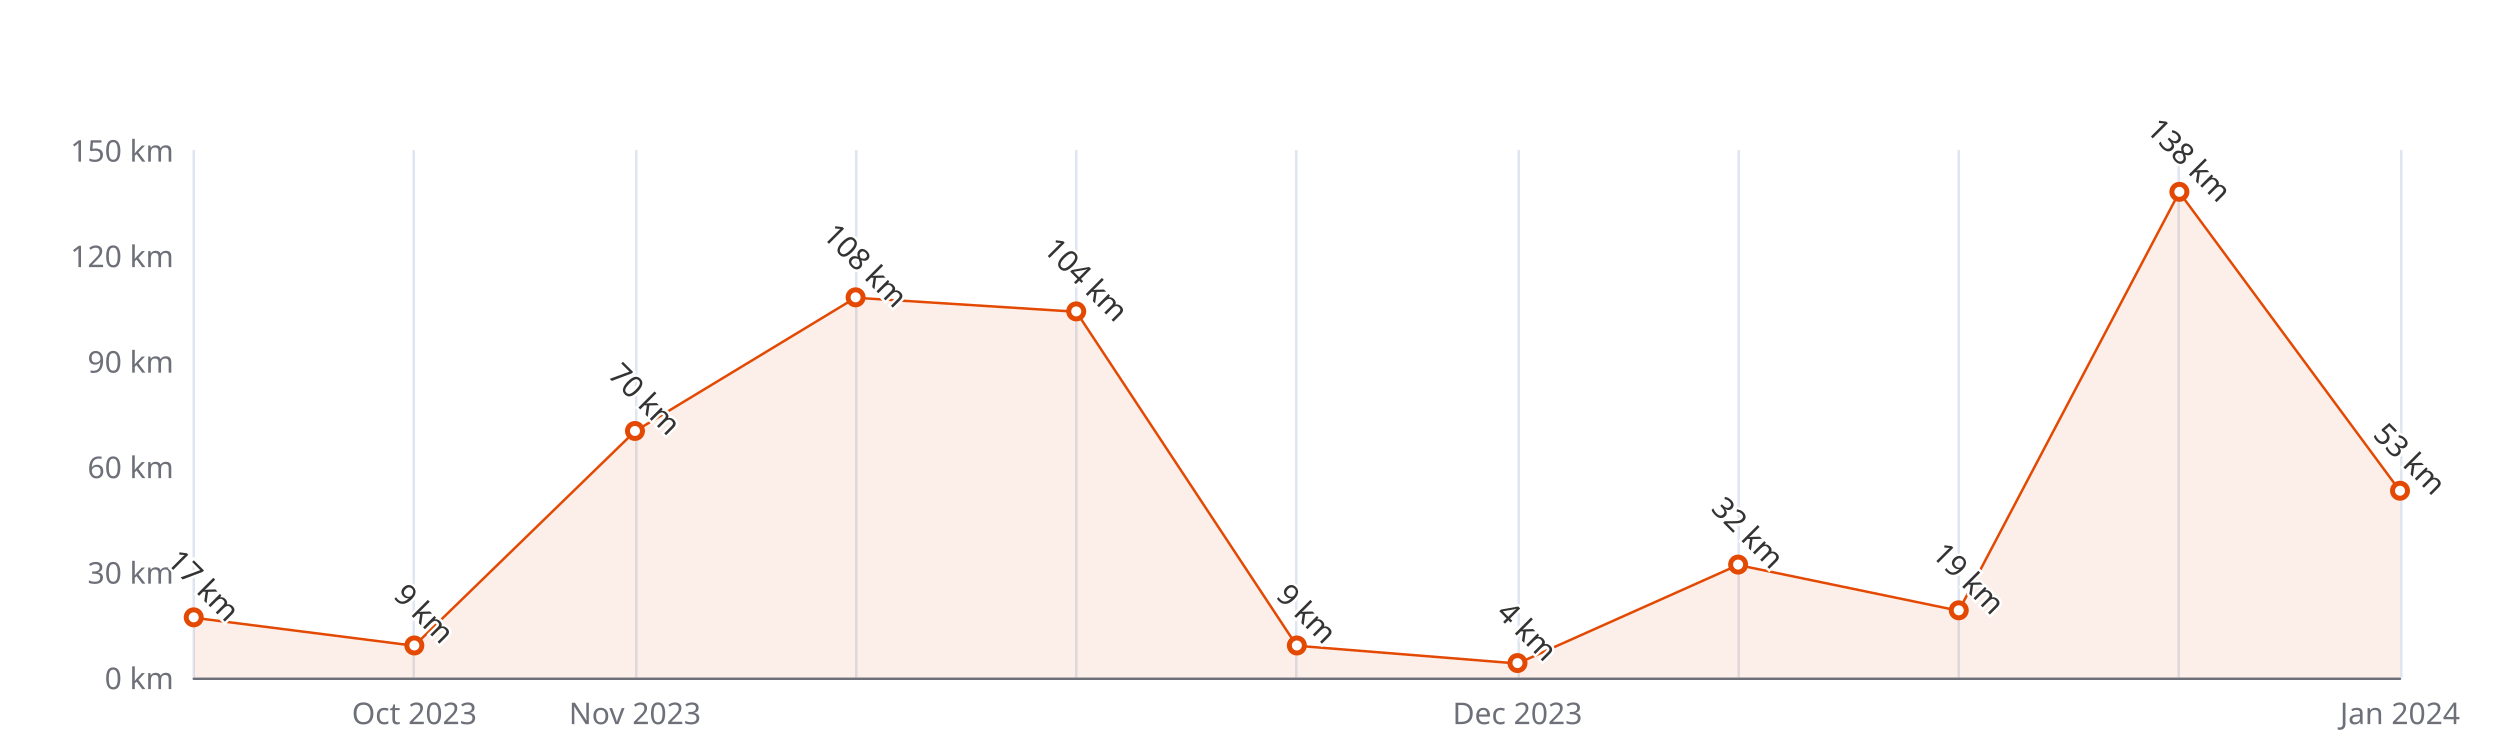
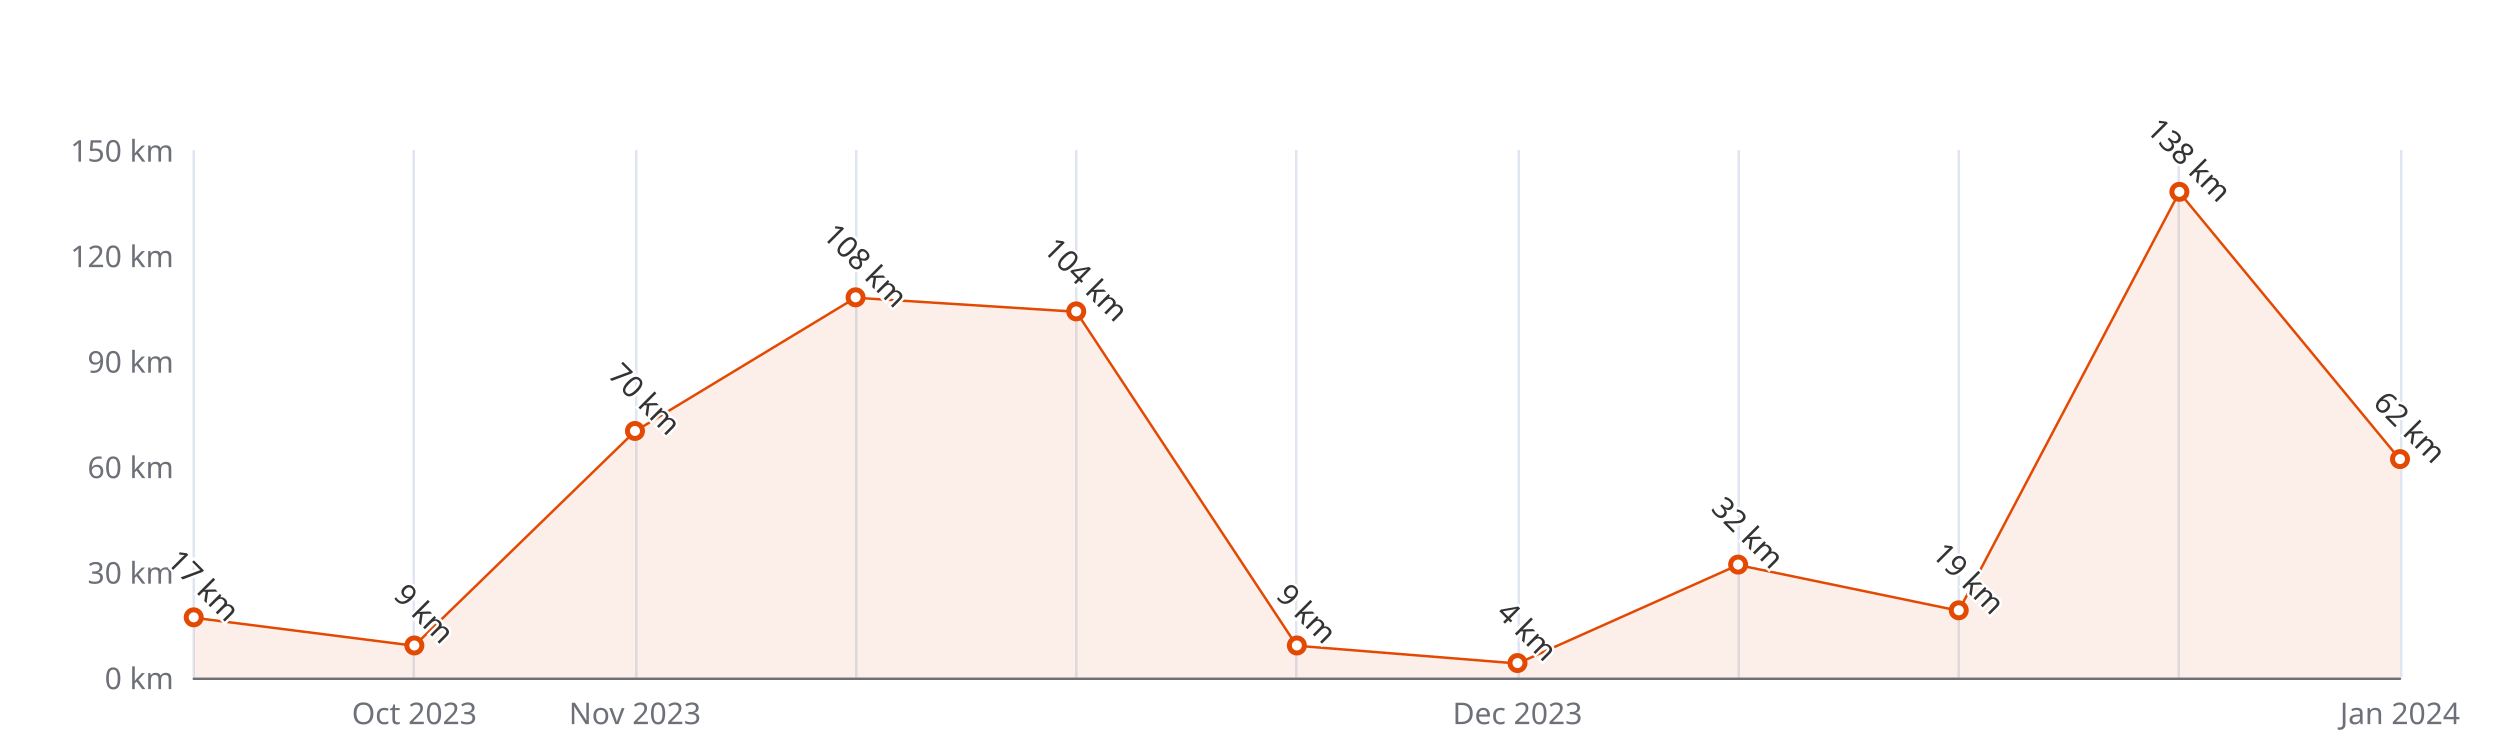
<svg xmlns="http://www.w3.org/2000/svg" width="1000" height="300" version="1.1" baseProfile="full" viewBox="0 0 1000 300">
  <rect width="1000" height="300" x="0" y="0" id="0" fill="#ffffff" />
  <path d="M77.5 60L77.5 271" fill="none" stroke="#E0E6F1" />
  <path d="M165.5 60L165.5 271" fill="none" stroke="#E0E6F1" />
  <path d="M254.5 60L254.5 271" fill="none" stroke="#E0E6F1" />
  <path d="M342.5 60L342.5 271" fill="none" stroke="#E0E6F1" />
  <path d="M430.5 60L430.5 271" fill="none" stroke="#E0E6F1" />
  <path d="M518.5 60L518.5 271" fill="none" stroke="#E0E6F1" />
  <path d="M607.5 60L607.5 271" fill="none" stroke="#E0E6F1" />
  <path d="M695.5 60L695.5 271" fill="none" stroke="#E0E6F1" />
  <path d="M783.5 60L783.5 271" fill="none" stroke="#E0E6F1" />
  <path d="M871.5 60L871.5 271" fill="none" stroke="#E0E6F1" />
  <path d="M960.5 60L960.5 271" fill="none" stroke="#E0E6F1" />
  <path d="M77.5 271.5L960 271.5" fill="none" stroke="#6E7079" stroke-linecap="round" />
  <text dominant-baseline="central" text-anchor="end" style="font-size:12px;font-family:sans-serif;" xml:space="preserve" transform="translate(69.48 271)" fill="#6E7079">0 km</text>
  <text dominant-baseline="central" text-anchor="end" style="font-size:12px;font-family:sans-serif;" xml:space="preserve" transform="translate(69.48 228.8)" fill="#6E7079">30 km</text>
  <text dominant-baseline="central" text-anchor="end" style="font-size:12px;font-family:sans-serif;" xml:space="preserve" transform="translate(69.48 186.6)" fill="#6E7079">60 km</text>
  <text dominant-baseline="central" text-anchor="end" style="font-size:12px;font-family:sans-serif;" xml:space="preserve" transform="translate(69.48 144.4)" fill="#6E7079">90 km</text>
  <text dominant-baseline="central" text-anchor="end" style="font-size:12px;font-family:sans-serif;" xml:space="preserve" transform="translate(69.48 102.2)" fill="#6E7079">120 km</text>
  <text dominant-baseline="central" text-anchor="end" style="font-size:12px;font-family:sans-serif;" xml:space="preserve" transform="translate(69.48 60)" fill="#6E7079">150 km</text>
  <text dominant-baseline="central" text-anchor="middle" style="font-size:12px;font-family:sans-serif;" xml:space="preserve" y="6" transform="translate(165.732 279)" fill="#6E7079">Oct 2023</text>
  <text dominant-baseline="central" text-anchor="middle" style="font-size:12px;font-family:sans-serif;" xml:space="preserve" y="6" transform="translate(253.984 279)" fill="#6E7079">Nov 2023</text>
  <text dominant-baseline="central" text-anchor="middle" style="font-size:12px;font-family:sans-serif;" xml:space="preserve" y="6" transform="translate(606.992 279)" fill="#6E7079">Dec 2023</text>
  <text dominant-baseline="central" text-anchor="middle" style="font-size:12px;font-family:sans-serif;" xml:space="preserve" y="6" transform="translate(960 279)" fill="#6E7079">Jan 2024</text>
-   <g clip-path="url(#zr4-c0)">
-     <path d="M77.5 247.1L165.7 258.3L254 172.5L342.2 119.1L430.5 124.7L518.7 258.3L607 265.4L695.2 226L783.5 244.3L871.7 76.9L960 196.4L960 271L871.7 271L783.5 271L695.2 271L607 271L518.7 271L430.5 271L342.2 271L254 271L165.7 271L77.5 271Z" fill="rgb(227,73,2)" fill-opacity="0.09" />
-     <path d="M77.5 247.1L165.7 258.3L254 172.5L342.2 119.1L430.5 124.7L518.7 258.3L607 265.4L695.2 226L783.5 244.3L871.7 76.9L960 196.4" fill="none" stroke="#E34902" stroke-linejoin="bevel" />
+   <g clip-path="url(#zr5-c0)">
+     <path d="M77.5 247.1L165.7 258.3L254 172.5L342.2 119.1L430.5 124.7L518.7 258.3L607 265.4L695.2 226L783.5 244.3L871.7 76.9L960 183.8L960 271L871.7 271L783.5 271L695.2 271L607 271L518.7 271L430.5 271L342.2 271L254 271L165.7 271L77.5 271Z" fill="rgb(227,73,2)" fill-opacity="0.09" />
+     <path d="M77.5 247.1L165.7 258.3L254 172.5L342.2 119.1L430.5 124.7L518.7 258.3L607 265.4L695.2 226L783.5 244.3L871.7 76.9L960 183.8" fill="none" stroke="#E34902" stroke-linejoin="bevel" />
  </g>
  <path d="M1 0A1 1 0 1 1 1 -0.1A1 1 0 0 1 1 0" transform="matrix(3,0,0,3,77.48,247.0867)" fill="#fff" stroke="#E34902" stroke-width="0.667" />
  <path d="M1 0A1 1 0 1 1 1 -0.1A1 1 0 0 1 1 0" transform="matrix(3,0,0,3,165.732,258.34)" fill="#fff" stroke="#E34902" stroke-width="0.667" />
  <path d="M1 0A1 1 0 1 1 1 -0.1A1 1 0 0 1 1 0" transform="matrix(3,0,0,3,253.984,172.5333)" fill="#fff" stroke="#E34902" stroke-width="0.667" />
  <path d="M1 0A1 1 0 1 1 1 -0.1A1 1 0 0 1 1 0" transform="matrix(3,0,0,3,342.236,119.08)" fill="#fff" stroke="#E34902" stroke-width="0.667" />
  <path d="M1 0A1 1 0 1 1 1 -0.1A1 1 0 0 1 1 0" transform="matrix(3,0,0,3,430.488,124.7067)" fill="#fff" stroke="#E34902" stroke-width="0.667" />
  <path d="M1 0A1 1 0 1 1 1 -0.1A1 1 0 0 1 1 0" transform="matrix(3,0,0,3,518.74,258.34)" fill="#fff" stroke="#E34902" stroke-width="0.667" />
  <path d="M1 0A1 1 0 1 1 1 -0.1A1 1 0 0 1 1 0" transform="matrix(3,0,0,3,606.992,265.3733)" fill="#fff" stroke="#E34902" stroke-width="0.667" />
  <path d="M1 0A1 1 0 1 1 1 -0.1A1 1 0 0 1 1 0" transform="matrix(3,0,0,3,695.244,225.9867)" fill="#fff" stroke="#E34902" stroke-width="0.667" />
  <path d="M1 0A1 1 0 1 1 1 -0.1A1 1 0 0 1 1 0" transform="matrix(3,0,0,3,783.496,244.2733)" fill="#fff" stroke="#E34902" stroke-width="0.667" />
  <path d="M1 0A1 1 0 1 1 1 -0.1A1 1 0 0 1 1 0" transform="matrix(3,0,0,3,871.748,76.88)" fill="#fff" stroke="#E34902" stroke-width="0.667" />
-   <path d="M1 0A1 1 0 1 1 1 -0.1A1 1 0 0 1 1 0" transform="matrix(3,0,0,3,960,196.4467)" fill="#fff" stroke="#E34902" stroke-width="0.667" />
+   <path d="M1 0A1 1 0 1 1 1 -0.1A1 1 0 0 1 1 0" transform="matrix(3,0,0,3,960,183.7867)" fill="#fff" stroke="#E34902" stroke-width="0.667" />
  <text dominant-baseline="central" text-anchor="middle" style="font-size:12px;font-family:sans-serif;" xml:space="preserve" y="-6" transform="matrix(0.707,0.707,-0.707,0.707,77.48,238.0867)" fill="#333" stroke="rgb(255,255,255)" stroke-width="2" paint-order="stroke" stroke-miterlimit="2">17 km</text>
  <text dominant-baseline="central" text-anchor="middle" style="font-size:12px;font-family:sans-serif;" xml:space="preserve" y="-6" transform="matrix(0.707,0.707,-0.707,0.707,165.732,249.34)" fill="#333" stroke="rgb(255,255,255)" stroke-width="2" paint-order="stroke" stroke-miterlimit="2">9 km</text>
  <text dominant-baseline="central" text-anchor="middle" style="font-size:12px;font-family:sans-serif;" xml:space="preserve" y="-6" transform="matrix(0.707,0.707,-0.707,0.707,253.984,163.5333)" fill="#333" stroke="rgb(255,255,255)" stroke-width="2" paint-order="stroke" stroke-miterlimit="2">70 km</text>
  <text dominant-baseline="central" text-anchor="middle" style="font-size:12px;font-family:sans-serif;" xml:space="preserve" y="-6" transform="matrix(0.707,0.707,-0.707,0.707,342.236,110.08)" fill="#333" stroke="rgb(255,255,255)" stroke-width="2" paint-order="stroke" stroke-miterlimit="2">108 km</text>
  <text dominant-baseline="central" text-anchor="middle" style="font-size:12px;font-family:sans-serif;" xml:space="preserve" y="-6" transform="matrix(0.707,0.707,-0.707,0.707,430.488,115.7067)" fill="#333" stroke="rgb(255,255,255)" stroke-width="2" paint-order="stroke" stroke-miterlimit="2">104 km</text>
  <text dominant-baseline="central" text-anchor="middle" style="font-size:12px;font-family:sans-serif;" xml:space="preserve" y="-6" transform="matrix(0.707,0.707,-0.707,0.707,518.74,249.34)" fill="#333" stroke="rgb(255,255,255)" stroke-width="2" paint-order="stroke" stroke-miterlimit="2">9 km</text>
  <text dominant-baseline="central" text-anchor="middle" style="font-size:12px;font-family:sans-serif;" xml:space="preserve" y="-6" transform="matrix(0.707,0.707,-0.707,0.707,606.992,256.3733)" fill="#333" stroke="rgb(255,255,255)" stroke-width="2" paint-order="stroke" stroke-miterlimit="2">4 km</text>
  <text dominant-baseline="central" text-anchor="middle" style="font-size:12px;font-family:sans-serif;" xml:space="preserve" y="-6" transform="matrix(0.707,0.707,-0.707,0.707,695.244,216.9867)" fill="#333" stroke="rgb(255,255,255)" stroke-width="2" paint-order="stroke" stroke-miterlimit="2">32 km</text>
  <text dominant-baseline="central" text-anchor="middle" style="font-size:12px;font-family:sans-serif;" xml:space="preserve" y="-6" transform="matrix(0.707,0.707,-0.707,0.707,783.496,235.2733)" fill="#333" stroke="rgb(255,255,255)" stroke-width="2" paint-order="stroke" stroke-miterlimit="2">19 km</text>
  <text dominant-baseline="central" text-anchor="middle" style="font-size:12px;font-family:sans-serif;" xml:space="preserve" y="-6" transform="matrix(0.707,0.707,-0.707,0.707,871.748,67.88)" fill="#333" stroke="rgb(255,255,255)" stroke-width="2" paint-order="stroke" stroke-miterlimit="2">138 km</text>
-   <text dominant-baseline="central" text-anchor="middle" style="font-size:12px;font-family:sans-serif;" xml:space="preserve" y="-6" transform="matrix(0.707,0.707,-0.707,0.707,960,187.4467)" fill="#333" stroke="rgb(255,255,255)" stroke-width="2" paint-order="stroke" stroke-miterlimit="2">53 km</text>
+   <text dominant-baseline="central" text-anchor="middle" style="font-size:12px;font-family:sans-serif;" xml:space="preserve" y="-6" transform="matrix(0.707,0.707,-0.707,0.707,960,174.7867)" fill="#333" stroke="rgb(255,255,255)" stroke-width="2" paint-order="stroke" stroke-miterlimit="2">62 km</text>
  <defs>
-     <clipPath id="zr4-c0">
+     <clipPath id="zr5-c0">
      <path d="M76 59.5l884 0l0 212l-884 0Z" fill="#000" />
    </clipPath>
  </defs>
</svg>
